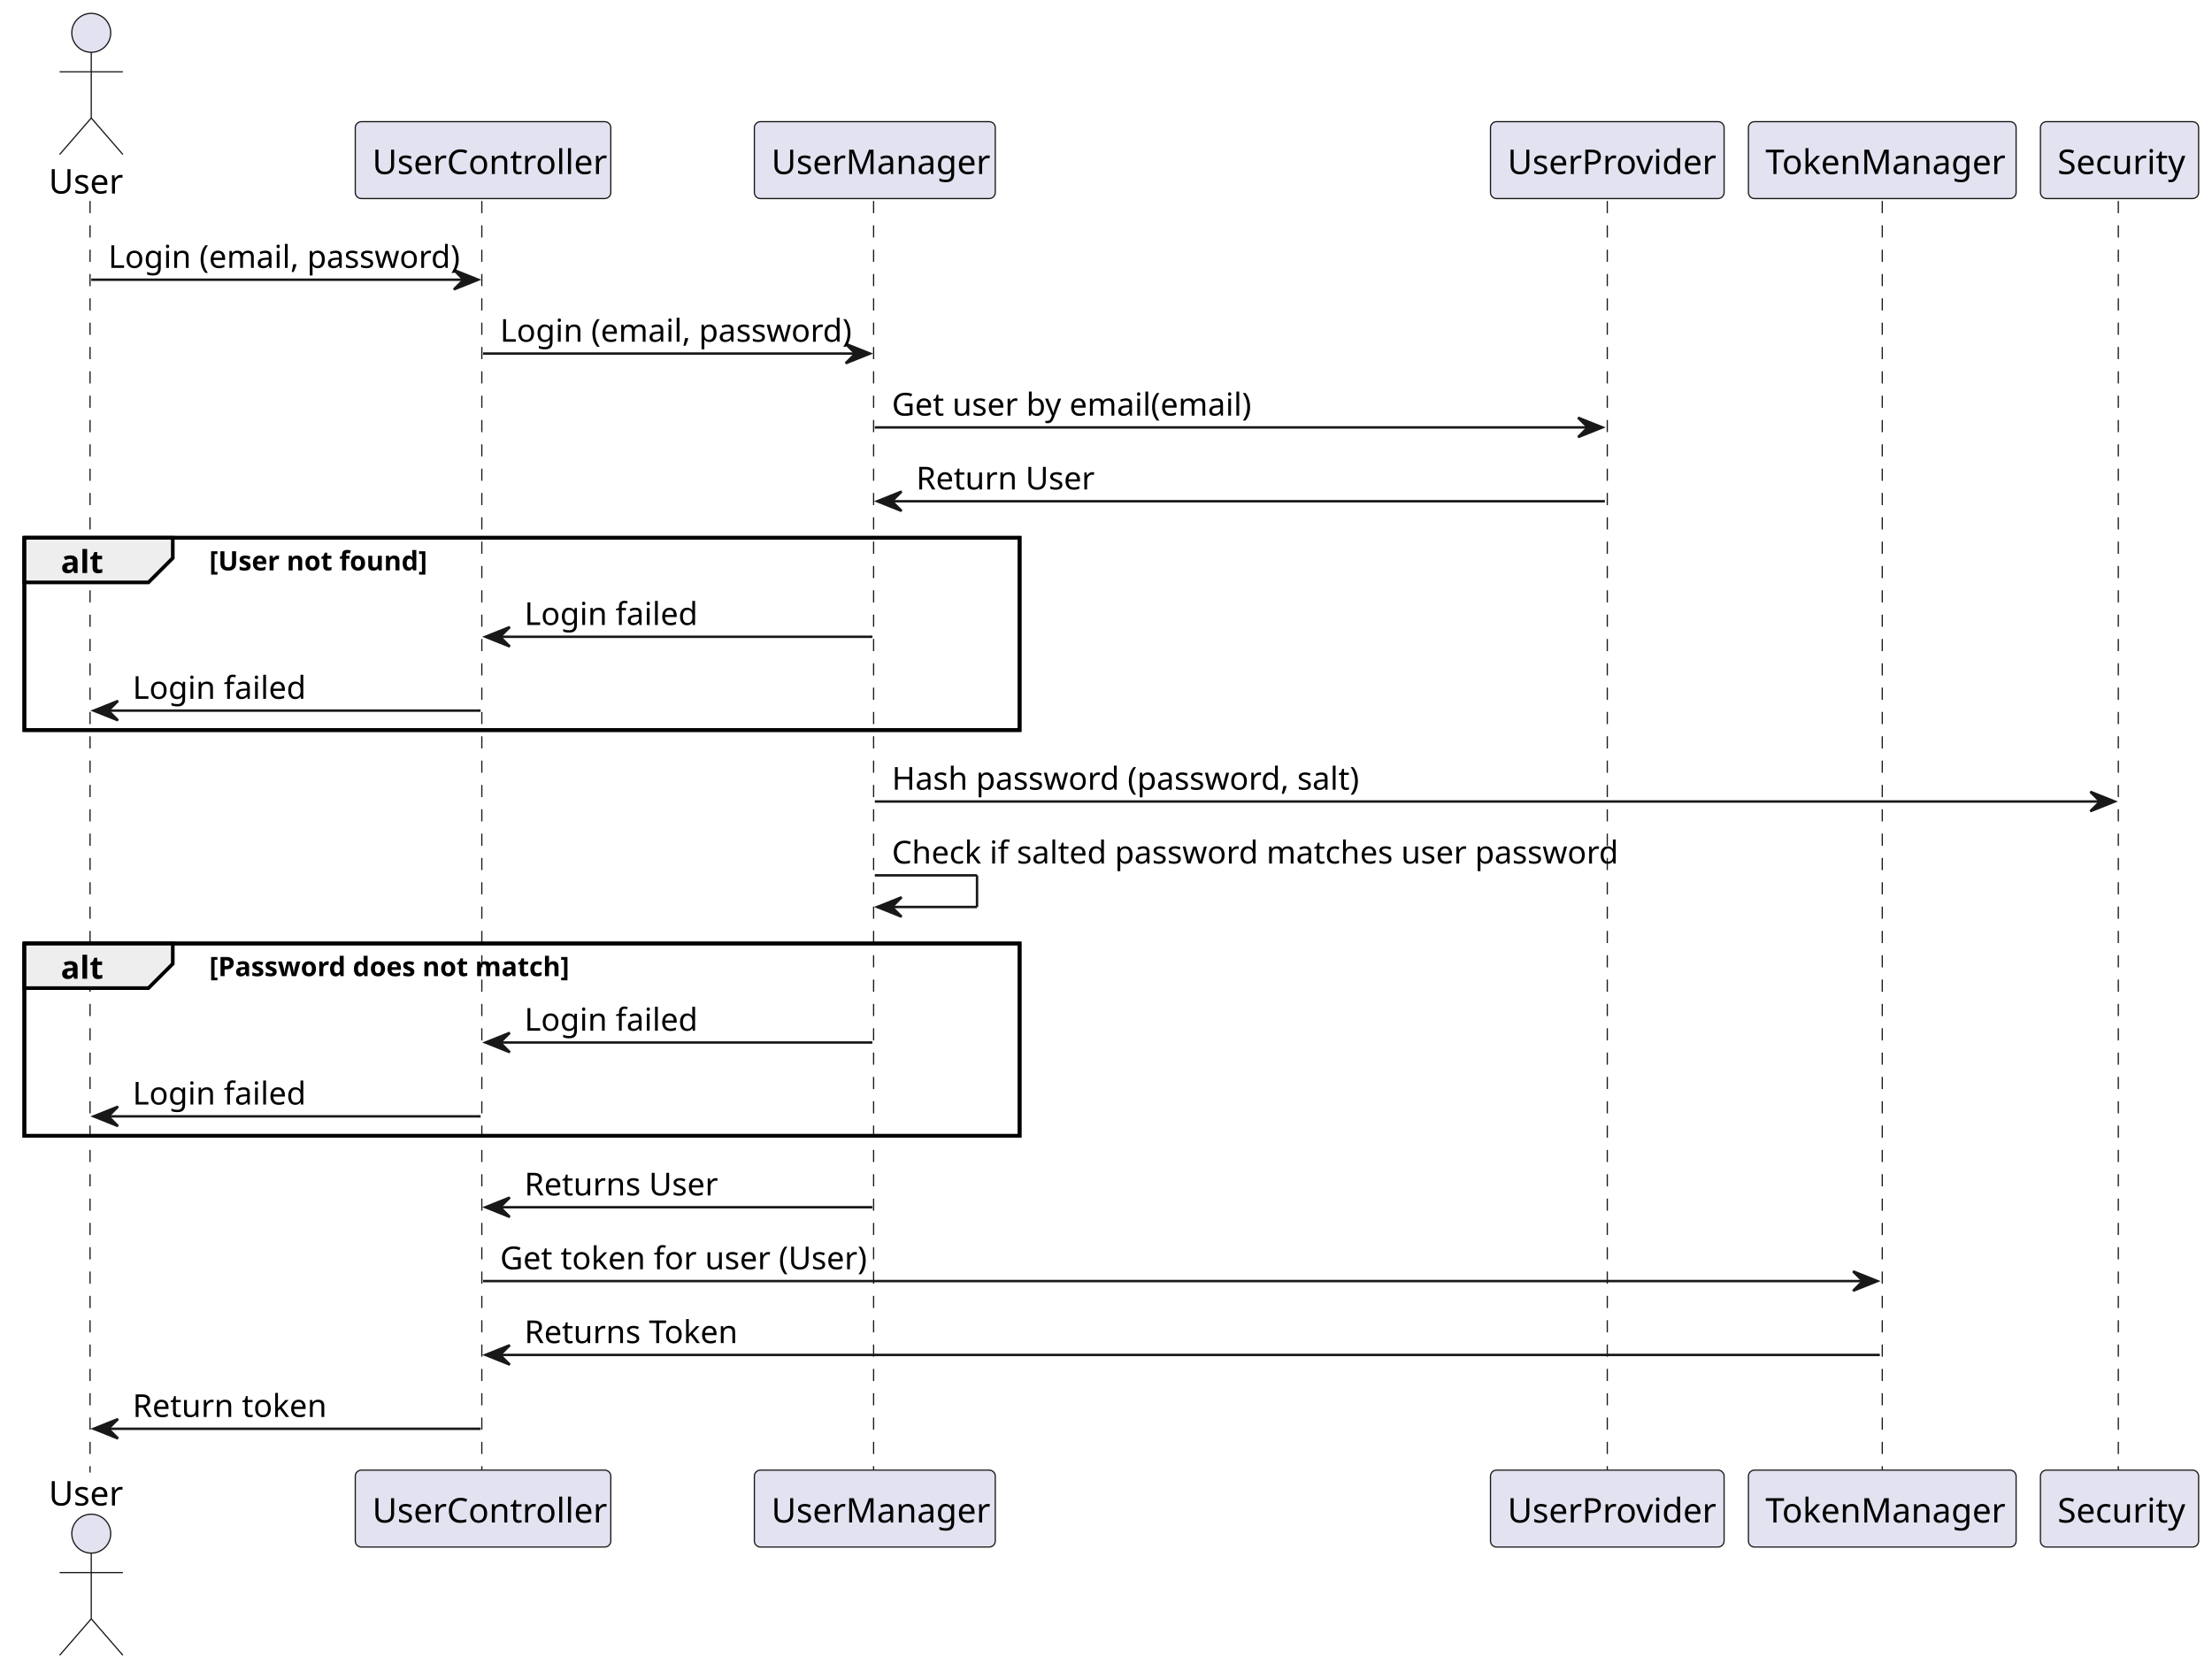
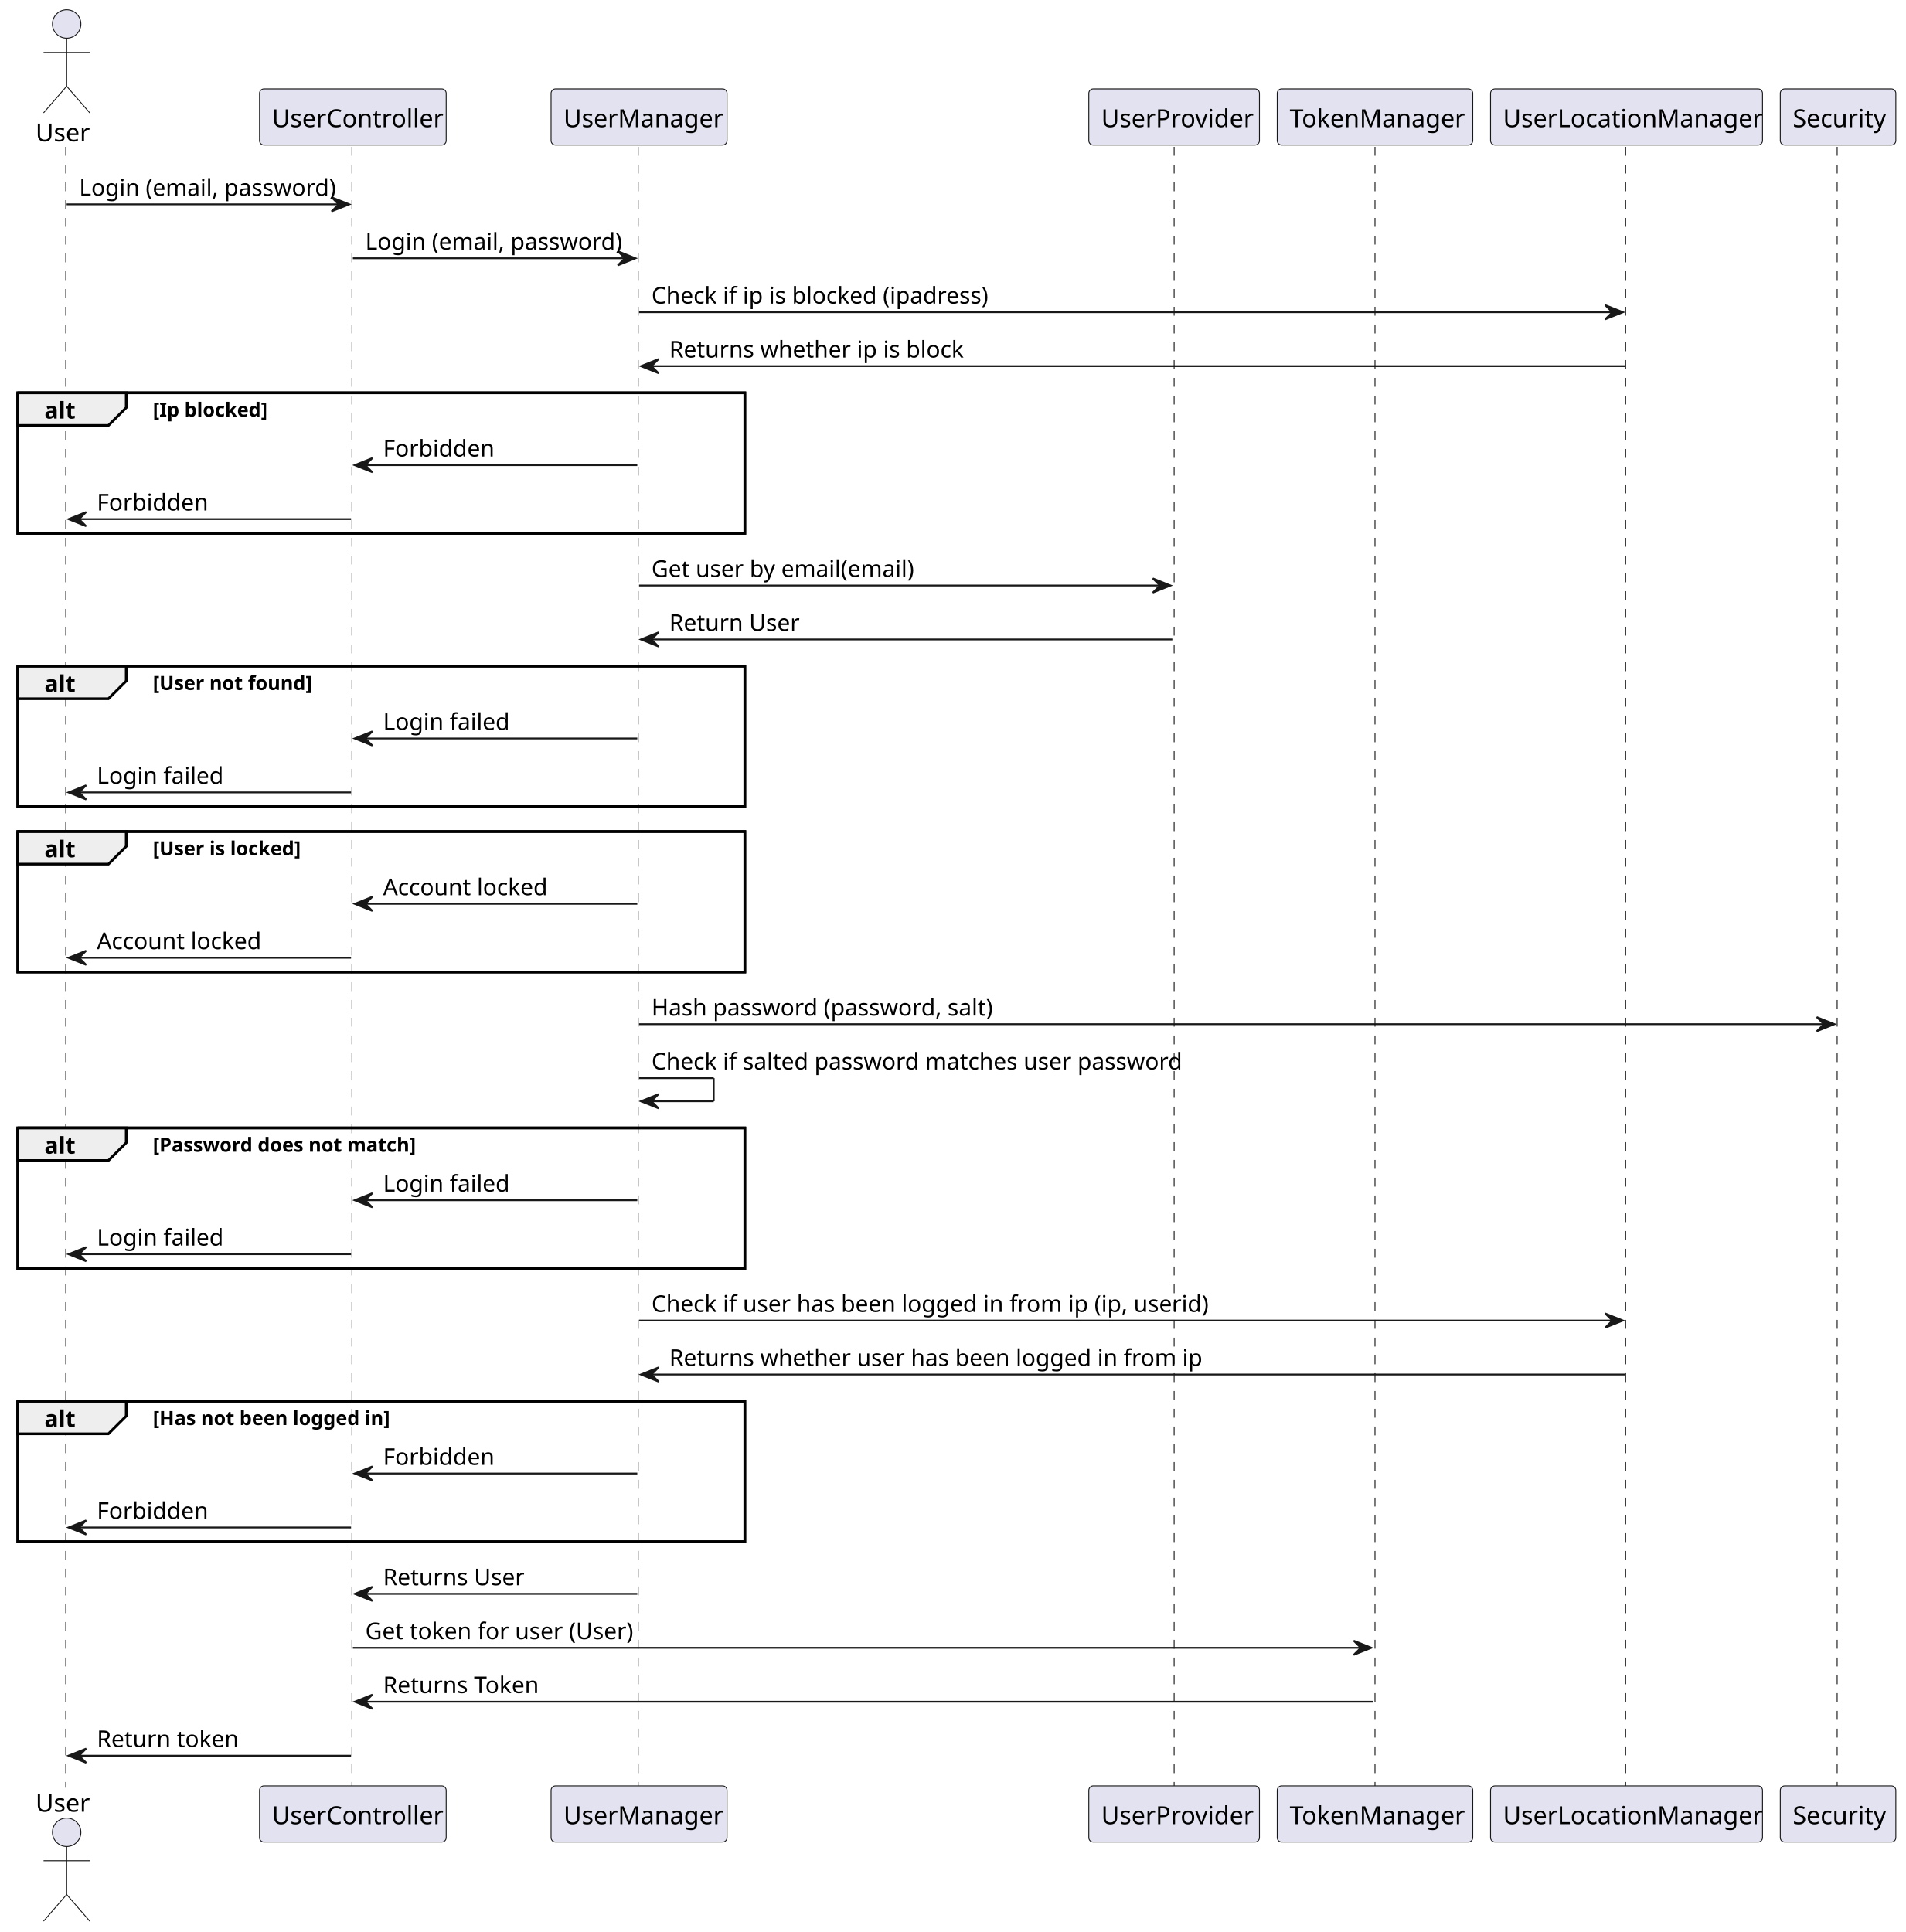
- <svg xmlns="http://www.w3.org/2000/svg" contentStyleType="text/css" height="687px" preserveAspectRatio="none" style="width:909px;height:687px;background:#FFFFFF;" version="1.1" viewBox="0 0 909 687" width="909px" zoomAndPan="magnify">
+ <svg xmlns="http://www.w3.org/2000/svg" contentStyleType="text/css" height="1087px" preserveAspectRatio="none" style="width:1072px;height:1087px;background:#FFFFFF;" version="1.1" viewBox="0 0 1072 1087" width="1072px" zoomAndPan="magnify">
  <defs />
  <g>
    <rect fill="none" height="79.055" style="stroke:#000000;stroke-width:1.5;" width="409" x="10" y="221.016" />
-     <rect fill="none" height="79.055" style="stroke:#000000;stroke-width:1.5;" width="409" x="10" y="387.773" />
-     <line style="stroke:#181818;stroke-width:0.5;stroke-dasharray:5.0,5.0;" x1="37" x2="37" y1="82.609" y2="605.234" />
-     <line style="stroke:#181818;stroke-width:0.5;stroke-dasharray:5.0,5.0;" x1="198" x2="198" y1="82.609" y2="605.234" />
-     <line style="stroke:#181818;stroke-width:0.5;stroke-dasharray:5.0,5.0;" x1="359" x2="359" y1="82.609" y2="605.234" />
-     <line style="stroke:#181818;stroke-width:0.5;stroke-dasharray:5.0,5.0;" x1="660.5" x2="660.5" y1="82.609" y2="605.234" />
-     <line style="stroke:#181818;stroke-width:0.5;stroke-dasharray:5.0,5.0;" x1="773.5" x2="773.5" y1="82.609" y2="605.234" />
-     <line style="stroke:#181818;stroke-width:0.5;stroke-dasharray:5.0,5.0;" x1="870.5" x2="870.5" y1="82.609" y2="605.234" />
+     <rect fill="none" height="79.055" style="stroke:#000000;stroke-width:1.5;" width="409" x="10" y="374.773" />
+     <rect fill="none" height="79.055" style="stroke:#000000;stroke-width:1.5;" width="409" x="10" y="467.828" />
+     <rect fill="none" height="79.055" style="stroke:#000000;stroke-width:1.5;" width="409" x="10" y="634.586" />
+     <rect fill="none" height="79.055" style="stroke:#000000;stroke-width:1.5;" width="409" x="10" y="788.344" />
+     <line style="stroke:#181818;stroke-width:0.5;stroke-dasharray:5.0,5.0;" x1="37" x2="37" y1="82.609" y2="1005.805" />
+     <line style="stroke:#181818;stroke-width:0.5;stroke-dasharray:5.0,5.0;" x1="198" x2="198" y1="82.609" y2="1005.805" />
+     <line style="stroke:#181818;stroke-width:0.5;stroke-dasharray:5.0,5.0;" x1="359" x2="359" y1="82.609" y2="1005.805" />
+     <line style="stroke:#181818;stroke-width:0.5;stroke-dasharray:5.0,5.0;" x1="660.5" x2="660.5" y1="82.609" y2="1005.805" />
+     <line style="stroke:#181818;stroke-width:0.5;stroke-dasharray:5.0,5.0;" x1="773.5" x2="773.5" y1="82.609" y2="1005.805" />
+     <line style="stroke:#181818;stroke-width:0.5;stroke-dasharray:5.0,5.0;" x1="914.5" x2="914.5" y1="82.609" y2="1005.805" />
+     <line style="stroke:#181818;stroke-width:0.5;stroke-dasharray:5.0,5.0;" x1="1033.5" x2="1033.5" y1="82.609" y2="1005.805" />
    <text fill="#000000" font-family="sans-serif" font-size="14" lengthAdjust="spacing" textLength="29" x="20" y="79.533">User</text>
    <ellipse cx="37.5" cy="13.5" fill="#E2E2F0" rx="8" ry="8" style="stroke:#181818;stroke-width:0.5;" />
    <path d="M37.5,21.5 L37.5,48.5 M24.5,29.5 L50.5,29.5 M37.5,48.5 L24.5,63.5 M37.5,48.5 L50.5,63.5 " fill="none" style="stroke:#181818;stroke-width:0.5;" />
-     <text fill="#000000" font-family="sans-serif" font-size="14" lengthAdjust="spacing" textLength="29" x="20" y="618.768">User</text>
-     <ellipse cx="37.5" cy="630.344" fill="#E2E2F0" rx="8" ry="8" style="stroke:#181818;stroke-width:0.5;" />
-     <path d="M37.5,638.344 L37.5,665.344 M24.5,646.344 L50.5,646.344 M37.5,665.344 L24.5,680.344 M37.5,665.344 L50.5,680.344 " fill="none" style="stroke:#181818;stroke-width:0.5;" />
+     <text fill="#000000" font-family="sans-serif" font-size="14" lengthAdjust="spacing" textLength="29" x="20" y="1019.338">User</text>
+     <ellipse cx="37.5" cy="1030.914" fill="#E2E2F0" rx="8" ry="8" style="stroke:#181818;stroke-width:0.5;" />
+     <path d="M37.5,1038.914 L37.5,1065.914 M24.5,1046.914 L50.5,1046.914 M37.5,1065.914 L24.5,1080.914 M37.5,1065.914 L50.5,1080.914 " fill="none" style="stroke:#181818;stroke-width:0.5;" />
    <rect fill="#E2E2F0" height="31.609" rx="2.5" ry="2.5" style="stroke:#181818;stroke-width:0.5;" width="105" x="146" y="50" />
    <text fill="#000000" font-family="sans-serif" font-size="14" lengthAdjust="spacing" textLength="91" x="153" y="71.533">UserController</text>
-     <rect fill="#E2E2F0" height="31.609" rx="2.5" ry="2.5" style="stroke:#181818;stroke-width:0.5;" width="105" x="146" y="604.234" />
-     <text fill="#000000" font-family="sans-serif" font-size="14" lengthAdjust="spacing" textLength="91" x="153" y="625.768">UserController</text>
+     <rect fill="#E2E2F0" height="31.609" rx="2.5" ry="2.5" style="stroke:#181818;stroke-width:0.5;" width="105" x="146" y="1004.805" />
+     <text fill="#000000" font-family="sans-serif" font-size="14" lengthAdjust="spacing" textLength="91" x="153" y="1026.338">UserController</text>
    <rect fill="#E2E2F0" height="31.609" rx="2.5" ry="2.5" style="stroke:#181818;stroke-width:0.5;" width="99" x="310" y="50" />
    <text fill="#000000" font-family="sans-serif" font-size="14" lengthAdjust="spacing" textLength="85" x="317" y="71.533">UserManager</text>
-     <rect fill="#E2E2F0" height="31.609" rx="2.5" ry="2.5" style="stroke:#181818;stroke-width:0.5;" width="99" x="310" y="604.234" />
-     <text fill="#000000" font-family="sans-serif" font-size="14" lengthAdjust="spacing" textLength="85" x="317" y="625.768">UserManager</text>
+     <rect fill="#E2E2F0" height="31.609" rx="2.5" ry="2.5" style="stroke:#181818;stroke-width:0.5;" width="99" x="310" y="1004.805" />
+     <text fill="#000000" font-family="sans-serif" font-size="14" lengthAdjust="spacing" textLength="85" x="317" y="1026.338">UserManager</text>
    <rect fill="#E2E2F0" height="31.609" rx="2.5" ry="2.5" style="stroke:#181818;stroke-width:0.5;" width="96" x="612.5" y="50" />
    <text fill="#000000" font-family="sans-serif" font-size="14" lengthAdjust="spacing" textLength="82" x="619.5" y="71.533">UserProvider</text>
-     <rect fill="#E2E2F0" height="31.609" rx="2.5" ry="2.5" style="stroke:#181818;stroke-width:0.5;" width="96" x="612.5" y="604.234" />
-     <text fill="#000000" font-family="sans-serif" font-size="14" lengthAdjust="spacing" textLength="82" x="619.5" y="625.768">UserProvider</text>
+     <rect fill="#E2E2F0" height="31.609" rx="2.5" ry="2.5" style="stroke:#181818;stroke-width:0.5;" width="96" x="612.5" y="1004.805" />
+     <text fill="#000000" font-family="sans-serif" font-size="14" lengthAdjust="spacing" textLength="82" x="619.5" y="1026.338">UserProvider</text>
    <rect fill="#E2E2F0" height="31.609" rx="2.5" ry="2.5" style="stroke:#181818;stroke-width:0.5;" width="110" x="718.5" y="50" />
    <text fill="#000000" font-family="sans-serif" font-size="14" lengthAdjust="spacing" textLength="96" x="725.5" y="71.533">TokenManager</text>
-     <rect fill="#E2E2F0" height="31.609" rx="2.5" ry="2.5" style="stroke:#181818;stroke-width:0.5;" width="110" x="718.5" y="604.234" />
-     <text fill="#000000" font-family="sans-serif" font-size="14" lengthAdjust="spacing" textLength="96" x="725.5" y="625.768">TokenManager</text>
-     <rect fill="#E2E2F0" height="31.609" rx="2.5" ry="2.5" style="stroke:#181818;stroke-width:0.5;" width="65" x="838.5" y="50" />
-     <text fill="#000000" font-family="sans-serif" font-size="14" lengthAdjust="spacing" textLength="51" x="845.5" y="71.533">Security</text>
-     <rect fill="#E2E2F0" height="31.609" rx="2.5" ry="2.5" style="stroke:#181818;stroke-width:0.5;" width="65" x="838.5" y="604.234" />
-     <text fill="#000000" font-family="sans-serif" font-size="14" lengthAdjust="spacing" textLength="51" x="845.5" y="625.768">Security</text>
+     <rect fill="#E2E2F0" height="31.609" rx="2.5" ry="2.5" style="stroke:#181818;stroke-width:0.5;" width="110" x="718.5" y="1004.805" />
+     <text fill="#000000" font-family="sans-serif" font-size="14" lengthAdjust="spacing" textLength="96" x="725.5" y="1026.338">TokenManager</text>
+     <rect fill="#E2E2F0" height="31.609" rx="2.5" ry="2.5" style="stroke:#181818;stroke-width:0.5;" width="153" x="838.5" y="50" />
+     <text fill="#000000" font-family="sans-serif" font-size="14" lengthAdjust="spacing" textLength="139" x="845.5" y="71.533">UserLocationManager</text>
+     <rect fill="#E2E2F0" height="31.609" rx="2.5" ry="2.5" style="stroke:#181818;stroke-width:0.5;" width="153" x="838.5" y="1004.805" />
+     <text fill="#000000" font-family="sans-serif" font-size="14" lengthAdjust="spacing" textLength="139" x="845.5" y="1026.338">UserLocationManager</text>
+     <rect fill="#E2E2F0" height="31.609" rx="2.5" ry="2.5" style="stroke:#181818;stroke-width:0.5;" width="65" x="1001.5" y="50" />
+     <text fill="#000000" font-family="sans-serif" font-size="14" lengthAdjust="spacing" textLength="51" x="1008.5" y="71.533">Security</text>
+     <rect fill="#E2E2F0" height="31.609" rx="2.5" ry="2.5" style="stroke:#181818;stroke-width:0.5;" width="65" x="1001.5" y="1004.805" />
+     <text fill="#000000" font-family="sans-serif" font-size="14" lengthAdjust="spacing" textLength="51" x="1008.5" y="1026.338">Security</text>
    <polygon fill="#181818" points="186.5,110.961,196.5,114.961,186.5,118.961,190.5,114.961" style="stroke:#181818;stroke-width:1.0;" />
    <line style="stroke:#181818;stroke-width:1.0;" x1="37.5" x2="192.5" y1="114.961" y2="114.961" />
    <text fill="#000000" font-family="sans-serif" font-size="13" lengthAdjust="spacing" textLength="137" x="44.5" y="110.105">Login (email, password)</text>
    <polygon fill="#181818" points="347.5,141.312,357.5,145.312,347.5,149.312,351.5,145.312" style="stroke:#181818;stroke-width:1.0;" />
    <line style="stroke:#181818;stroke-width:1.0;" x1="198.5" x2="353.5" y1="145.312" y2="145.312" />
    <text fill="#000000" font-family="sans-serif" font-size="13" lengthAdjust="spacing" textLength="137" x="205.5" y="140.456">Login (email, password)</text>
-     <polygon fill="#181818" points="648.5,171.664,658.5,175.664,648.5,179.664,652.5,175.664" style="stroke:#181818;stroke-width:1.0;" />
-     <line style="stroke:#181818;stroke-width:1.0;" x1="359.5" x2="654.5" y1="175.664" y2="175.664" />
-     <text fill="#000000" font-family="sans-serif" font-size="13" lengthAdjust="spacing" textLength="142" x="366.5" y="170.808">Get user by email(email)</text>
+     <polygon fill="#181818" points="903,171.664,913,175.664,903,179.664,907,175.664" style="stroke:#181818;stroke-width:1.0;" />
+     <line style="stroke:#181818;stroke-width:1.0;" x1="359.5" x2="909" y1="175.664" y2="175.664" />
+     <text fill="#000000" font-family="sans-serif" font-size="13" lengthAdjust="spacing" textLength="185" x="366.5" y="170.808">Check if ip is blocked (ipadress)</text>
    <polygon fill="#181818" points="370.5,202.016,360.5,206.016,370.5,210.016,366.5,206.016" style="stroke:#181818;stroke-width:1.0;" />
-     <line style="stroke:#181818;stroke-width:1.0;" x1="364.5" x2="659.5" y1="206.016" y2="206.016" />
-     <text fill="#000000" font-family="sans-serif" font-size="13" lengthAdjust="spacing" textLength="69" x="376.5" y="201.159">Return User</text>
+     <line style="stroke:#181818;stroke-width:1.0;" x1="364.5" x2="914" y1="206.016" y2="206.016" />
+     <text fill="#000000" font-family="sans-serif" font-size="13" lengthAdjust="spacing" textLength="157" x="376.5" y="201.159">Returns whether ip is block</text>
    <path d="M10,221.016 L71,221.016 L71,229.367 L61,239.367 L10,239.367 L10,221.016 " fill="#EEEEEE" style="stroke:#000000;stroke-width:1.5;" />
    <rect fill="none" height="79.055" style="stroke:#000000;stroke-width:1.5;" width="409" x="10" y="221.016" />
    <text fill="#000000" font-family="sans-serif" font-size="13" font-weight="bold" lengthAdjust="spacing" textLength="16" x="25" y="235.511">alt</text>
-     <text fill="#000000" font-family="sans-serif" font-size="11" font-weight="bold" lengthAdjust="spacing" textLength="90" x="86" y="234.435">[User not found]</text>
+     <text fill="#000000" font-family="sans-serif" font-size="11" font-weight="bold" lengthAdjust="spacing" textLength="65" x="86" y="234.435">[Ip blocked]</text>
    <polygon fill="#181818" points="209.5,257.719,199.5,261.719,209.5,265.719,205.5,261.719" style="stroke:#181818;stroke-width:1.0;" />
    <line style="stroke:#181818;stroke-width:1.0;" x1="203.5" x2="358.5" y1="261.719" y2="261.719" />
-     <text fill="#000000" font-family="sans-serif" font-size="13" lengthAdjust="spacing" textLength="65" x="215.5" y="256.862">Login failed</text>
+     <text fill="#000000" font-family="sans-serif" font-size="13" lengthAdjust="spacing" textLength="57" x="215.5" y="256.862">Forbidden</text>
    <polygon fill="#181818" points="48.5,288.07,38.5,292.07,48.5,296.07,44.5,292.07" style="stroke:#181818;stroke-width:1.0;" />
    <line style="stroke:#181818;stroke-width:1.0;" x1="42.5" x2="197.5" y1="292.07" y2="292.07" />
-     <text fill="#000000" font-family="sans-serif" font-size="13" lengthAdjust="spacing" textLength="65" x="54.5" y="287.214">Login failed</text>
-     <polygon fill="#181818" points="859,325.422,869,329.422,859,333.422,863,329.422" style="stroke:#181818;stroke-width:1.0;" />
-     <line style="stroke:#181818;stroke-width:1.0;" x1="359.5" x2="865" y1="329.422" y2="329.422" />
-     <text fill="#000000" font-family="sans-serif" font-size="13" lengthAdjust="spacing" textLength="185" x="366.5" y="324.565">Hash password (password, salt)</text>
-     <line style="stroke:#181818;stroke-width:1.0;" x1="359.5" x2="401.5" y1="359.773" y2="359.773" />
-     <line style="stroke:#181818;stroke-width:1.0;" x1="401.5" x2="401.5" y1="359.773" y2="372.773" />
-     <line style="stroke:#181818;stroke-width:1.0;" x1="360.5" x2="401.5" y1="372.773" y2="372.773" />
-     <polygon fill="#181818" points="370.5,368.773,360.5,372.773,370.5,376.773,366.5,372.773" style="stroke:#181818;stroke-width:1.0;" />
-     <text fill="#000000" font-family="sans-serif" font-size="13" lengthAdjust="spacing" textLength="287" x="366.5" y="354.917">Check if salted password matches user password</text>
-     <path d="M10,387.773 L71,387.773 L71,396.125 L61,406.125 L10,406.125 L10,387.773 " fill="#EEEEEE" style="stroke:#000000;stroke-width:1.5;" />
-     <rect fill="none" height="79.055" style="stroke:#000000;stroke-width:1.5;" width="409" x="10" y="387.773" />
-     <text fill="#000000" font-family="sans-serif" font-size="13" font-weight="bold" lengthAdjust="spacing" textLength="16" x="25" y="402.269">alt</text>
-     <text fill="#000000" font-family="sans-serif" font-size="11" font-weight="bold" lengthAdjust="spacing" textLength="153" x="86" y="401.192">[Password does not match]</text>
-     <polygon fill="#181818" points="209.5,424.477,199.5,428.477,209.5,432.477,205.5,428.477" style="stroke:#181818;stroke-width:1.0;" />
-     <line style="stroke:#181818;stroke-width:1.0;" x1="203.5" x2="358.5" y1="428.477" y2="428.477" />
-     <text fill="#000000" font-family="sans-serif" font-size="13" lengthAdjust="spacing" textLength="65" x="215.5" y="423.62">Login failed</text>
-     <polygon fill="#181818" points="48.5,454.828,38.5,458.828,48.5,462.828,44.5,458.828" style="stroke:#181818;stroke-width:1.0;" />
-     <line style="stroke:#181818;stroke-width:1.0;" x1="42.5" x2="197.5" y1="458.828" y2="458.828" />
-     <text fill="#000000" font-family="sans-serif" font-size="13" lengthAdjust="spacing" textLength="65" x="54.5" y="453.972">Login failed</text>
-     <polygon fill="#181818" points="209.5,492.18,199.5,496.18,209.5,500.18,205.5,496.18" style="stroke:#181818;stroke-width:1.0;" />
-     <line style="stroke:#181818;stroke-width:1.0;" x1="203.5" x2="358.5" y1="496.18" y2="496.18" />
-     <text fill="#000000" font-family="sans-serif" font-size="13" lengthAdjust="spacing" textLength="76" x="215.5" y="491.323">Returns User</text>
-     <polygon fill="#181818" points="761.5,522.531,771.5,526.531,761.5,530.531,765.5,526.531" style="stroke:#181818;stroke-width:1.0;" />
-     <line style="stroke:#181818;stroke-width:1.0;" x1="198.5" x2="767.5" y1="526.531" y2="526.531" />
-     <text fill="#000000" font-family="sans-serif" font-size="13" lengthAdjust="spacing" textLength="143" x="205.5" y="521.675">Get token for user (User)</text>
-     <polygon fill="#181818" points="209.5,552.883,199.5,556.883,209.5,560.883,205.5,556.883" style="stroke:#181818;stroke-width:1.0;" />
-     <line style="stroke:#181818;stroke-width:1.0;" x1="203.5" x2="772.5" y1="556.883" y2="556.883" />
-     <text fill="#000000" font-family="sans-serif" font-size="13" lengthAdjust="spacing" textLength="84" x="215.5" y="552.026">Returns Token</text>
-     <polygon fill="#181818" points="48.5,583.234,38.5,587.234,48.5,591.234,44.5,587.234" style="stroke:#181818;stroke-width:1.0;" />
-     <line style="stroke:#181818;stroke-width:1.0;" x1="42.5" x2="197.5" y1="587.234" y2="587.234" />
-     <text fill="#000000" font-family="sans-serif" font-size="13" lengthAdjust="spacing" textLength="74" x="54.5" y="582.378">Return token</text>
+     <text fill="#000000" font-family="sans-serif" font-size="13" lengthAdjust="spacing" textLength="57" x="54.5" y="287.214">Forbidden</text>
+     <polygon fill="#181818" points="648.5,325.422,658.5,329.422,648.5,333.422,652.5,329.422" style="stroke:#181818;stroke-width:1.0;" />
+     <line style="stroke:#181818;stroke-width:1.0;" x1="359.5" x2="654.5" y1="329.422" y2="329.422" />
+     <text fill="#000000" font-family="sans-serif" font-size="13" lengthAdjust="spacing" textLength="142" x="366.5" y="324.565">Get user by email(email)</text>
+     <polygon fill="#181818" points="370.5,355.773,360.5,359.773,370.5,363.773,366.5,359.773" style="stroke:#181818;stroke-width:1.0;" />
+     <line style="stroke:#181818;stroke-width:1.0;" x1="364.5" x2="659.5" y1="359.773" y2="359.773" />
+     <text fill="#000000" font-family="sans-serif" font-size="13" lengthAdjust="spacing" textLength="69" x="376.5" y="354.917">Return User</text>
+     <path d="M10,374.773 L71,374.773 L71,383.125 L61,393.125 L10,393.125 L10,374.773 " fill="#EEEEEE" style="stroke:#000000;stroke-width:1.5;" />
+     <rect fill="none" height="79.055" style="stroke:#000000;stroke-width:1.5;" width="409" x="10" y="374.773" />
+     <text fill="#000000" font-family="sans-serif" font-size="13" font-weight="bold" lengthAdjust="spacing" textLength="16" x="25" y="389.269">alt</text>
+     <text fill="#000000" font-family="sans-serif" font-size="11" font-weight="bold" lengthAdjust="spacing" textLength="90" x="86" y="388.192">[User not found]</text>
+     <polygon fill="#181818" points="209.5,411.477,199.5,415.477,209.5,419.477,205.5,415.477" style="stroke:#181818;stroke-width:1.0;" />
+     <line style="stroke:#181818;stroke-width:1.0;" x1="203.5" x2="358.5" y1="415.477" y2="415.477" />
+     <text fill="#000000" font-family="sans-serif" font-size="13" lengthAdjust="spacing" textLength="65" x="215.5" y="410.62">Login failed</text>
+     <polygon fill="#181818" points="48.5,441.828,38.5,445.828,48.5,449.828,44.5,445.828" style="stroke:#181818;stroke-width:1.0;" />
+     <line style="stroke:#181818;stroke-width:1.0;" x1="42.5" x2="197.5" y1="445.828" y2="445.828" />
+     <text fill="#000000" font-family="sans-serif" font-size="13" lengthAdjust="spacing" textLength="65" x="54.5" y="440.972">Login failed</text>
+     <path d="M10,467.828 L71,467.828 L71,476.18 L61,486.18 L10,486.18 L10,467.828 " fill="#EEEEEE" style="stroke:#000000;stroke-width:1.5;" />
+     <rect fill="none" height="79.055" style="stroke:#000000;stroke-width:1.5;" width="409" x="10" y="467.828" />
+     <text fill="#000000" font-family="sans-serif" font-size="13" font-weight="bold" lengthAdjust="spacing" textLength="16" x="25" y="482.323">alt</text>
+     <text fill="#000000" font-family="sans-serif" font-size="11" font-weight="bold" lengthAdjust="spacing" textLength="87" x="86" y="481.247">[User is locked]</text>
+     <polygon fill="#181818" points="209.5,504.531,199.5,508.531,209.5,512.531,205.5,508.531" style="stroke:#181818;stroke-width:1.0;" />
+     <line style="stroke:#181818;stroke-width:1.0;" x1="203.5" x2="358.5" y1="508.531" y2="508.531" />
+     <text fill="#000000" font-family="sans-serif" font-size="13" lengthAdjust="spacing" textLength="90" x="215.5" y="503.675">Account locked</text>
+     <polygon fill="#181818" points="48.5,534.883,38.5,538.883,48.5,542.883,44.5,538.883" style="stroke:#181818;stroke-width:1.0;" />
+     <line style="stroke:#181818;stroke-width:1.0;" x1="42.5" x2="197.5" y1="538.883" y2="538.883" />
+     <text fill="#000000" font-family="sans-serif" font-size="13" lengthAdjust="spacing" textLength="90" x="54.5" y="534.026">Account locked</text>
+     <polygon fill="#181818" points="1022,572.234,1032,576.234,1022,580.234,1026,576.234" style="stroke:#181818;stroke-width:1.0;" />
+     <line style="stroke:#181818;stroke-width:1.0;" x1="359.5" x2="1028" y1="576.234" y2="576.234" />
+     <text fill="#000000" font-family="sans-serif" font-size="13" lengthAdjust="spacing" textLength="185" x="366.5" y="571.378">Hash password (password, salt)</text>
+     <line style="stroke:#181818;stroke-width:1.0;" x1="359.5" x2="401.5" y1="606.586" y2="606.586" />
+     <line style="stroke:#181818;stroke-width:1.0;" x1="401.5" x2="401.5" y1="606.586" y2="619.586" />
+     <line style="stroke:#181818;stroke-width:1.0;" x1="360.5" x2="401.5" y1="619.586" y2="619.586" />
+     <polygon fill="#181818" points="370.5,615.586,360.5,619.586,370.5,623.586,366.5,619.586" style="stroke:#181818;stroke-width:1.0;" />
+     <text fill="#000000" font-family="sans-serif" font-size="13" lengthAdjust="spacing" textLength="287" x="366.5" y="601.73">Check if salted password matches user password</text>
+     <path d="M10,634.586 L71,634.586 L71,642.938 L61,652.938 L10,652.938 L10,634.586 " fill="#EEEEEE" style="stroke:#000000;stroke-width:1.5;" />
+     <rect fill="none" height="79.055" style="stroke:#000000;stroke-width:1.5;" width="409" x="10" y="634.586" />
+     <text fill="#000000" font-family="sans-serif" font-size="13" font-weight="bold" lengthAdjust="spacing" textLength="16" x="25" y="649.081">alt</text>
+     <text fill="#000000" font-family="sans-serif" font-size="11" font-weight="bold" lengthAdjust="spacing" textLength="153" x="86" y="648.005">[Password does not match]</text>
+     <polygon fill="#181818" points="209.5,671.289,199.5,675.289,209.5,679.289,205.5,675.289" style="stroke:#181818;stroke-width:1.0;" />
+     <line style="stroke:#181818;stroke-width:1.0;" x1="203.5" x2="358.5" y1="675.289" y2="675.289" />
+     <text fill="#000000" font-family="sans-serif" font-size="13" lengthAdjust="spacing" textLength="65" x="215.5" y="670.433">Login failed</text>
+     <polygon fill="#181818" points="48.5,701.641,38.5,705.641,48.5,709.641,44.5,705.641" style="stroke:#181818;stroke-width:1.0;" />
+     <line style="stroke:#181818;stroke-width:1.0;" x1="42.5" x2="197.5" y1="705.641" y2="705.641" />
+     <text fill="#000000" font-family="sans-serif" font-size="13" lengthAdjust="spacing" textLength="65" x="54.5" y="700.784">Login failed</text>
+     <polygon fill="#181818" points="903,738.992,913,742.992,903,746.992,907,742.992" style="stroke:#181818;stroke-width:1.0;" />
+     <line style="stroke:#181818;stroke-width:1.0;" x1="359.5" x2="909" y1="742.992" y2="742.992" />
+     <text fill="#000000" font-family="sans-serif" font-size="13" lengthAdjust="spacing" textLength="297" x="366.5" y="738.136">Check if user has been logged in from ip (ip, userid)</text>
+     <polygon fill="#181818" points="370.5,769.344,360.5,773.344,370.5,777.344,366.5,773.344" style="stroke:#181818;stroke-width:1.0;" />
+     <line style="stroke:#181818;stroke-width:1.0;" x1="364.5" x2="914" y1="773.344" y2="773.344" />
+     <text fill="#000000" font-family="sans-serif" font-size="13" lengthAdjust="spacing" textLength="279" x="376.5" y="768.487">Returns whether user has been logged in from ip</text>
+     <path d="M10,788.344 L71,788.344 L71,796.695 L61,806.695 L10,806.695 L10,788.344 " fill="#EEEEEE" style="stroke:#000000;stroke-width:1.5;" />
+     <rect fill="none" height="79.055" style="stroke:#000000;stroke-width:1.5;" width="409" x="10" y="788.344" />
+     <text fill="#000000" font-family="sans-serif" font-size="13" font-weight="bold" lengthAdjust="spacing" textLength="16" x="25" y="802.839">alt</text>
+     <text fill="#000000" font-family="sans-serif" font-size="11" font-weight="bold" lengthAdjust="spacing" textLength="134" x="86" y="801.763">[Has not been logged in]</text>
+     <polygon fill="#181818" points="209.5,825.047,199.5,829.047,209.5,833.047,205.5,829.047" style="stroke:#181818;stroke-width:1.0;" />
+     <line style="stroke:#181818;stroke-width:1.0;" x1="203.5" x2="358.5" y1="829.047" y2="829.047" />
+     <text fill="#000000" font-family="sans-serif" font-size="13" lengthAdjust="spacing" textLength="57" x="215.5" y="824.19">Forbidden</text>
+     <polygon fill="#181818" points="48.5,855.398,38.5,859.398,48.5,863.398,44.5,859.398" style="stroke:#181818;stroke-width:1.0;" />
+     <line style="stroke:#181818;stroke-width:1.0;" x1="42.5" x2="197.5" y1="859.398" y2="859.398" />
+     <text fill="#000000" font-family="sans-serif" font-size="13" lengthAdjust="spacing" textLength="57" x="54.5" y="854.542">Forbidden</text>
+     <polygon fill="#181818" points="209.5,892.75,199.5,896.75,209.5,900.75,205.5,896.75" style="stroke:#181818;stroke-width:1.0;" />
+     <line style="stroke:#181818;stroke-width:1.0;" x1="203.5" x2="358.5" y1="896.75" y2="896.75" />
+     <text fill="#000000" font-family="sans-serif" font-size="13" lengthAdjust="spacing" textLength="76" x="215.5" y="891.894">Returns User</text>
+     <polygon fill="#181818" points="761.5,923.102,771.5,927.102,761.5,931.102,765.5,927.102" style="stroke:#181818;stroke-width:1.0;" />
+     <line style="stroke:#181818;stroke-width:1.0;" x1="198.5" x2="767.5" y1="927.102" y2="927.102" />
+     <text fill="#000000" font-family="sans-serif" font-size="13" lengthAdjust="spacing" textLength="143" x="205.5" y="922.245">Get token for user (User)</text>
+     <polygon fill="#181818" points="209.5,953.453,199.5,957.453,209.5,961.453,205.5,957.453" style="stroke:#181818;stroke-width:1.0;" />
+     <line style="stroke:#181818;stroke-width:1.0;" x1="203.5" x2="772.5" y1="957.453" y2="957.453" />
+     <text fill="#000000" font-family="sans-serif" font-size="13" lengthAdjust="spacing" textLength="84" x="215.5" y="952.597">Returns Token</text>
+     <polygon fill="#181818" points="48.5,983.805,38.5,987.805,48.5,991.805,44.5,987.805" style="stroke:#181818;stroke-width:1.0;" />
+     <line style="stroke:#181818;stroke-width:1.0;" x1="42.5" x2="197.5" y1="987.805" y2="987.805" />
+     <text fill="#000000" font-family="sans-serif" font-size="13" lengthAdjust="spacing" textLength="74" x="54.5" y="982.948">Return token</text>
  </g>
</svg>
